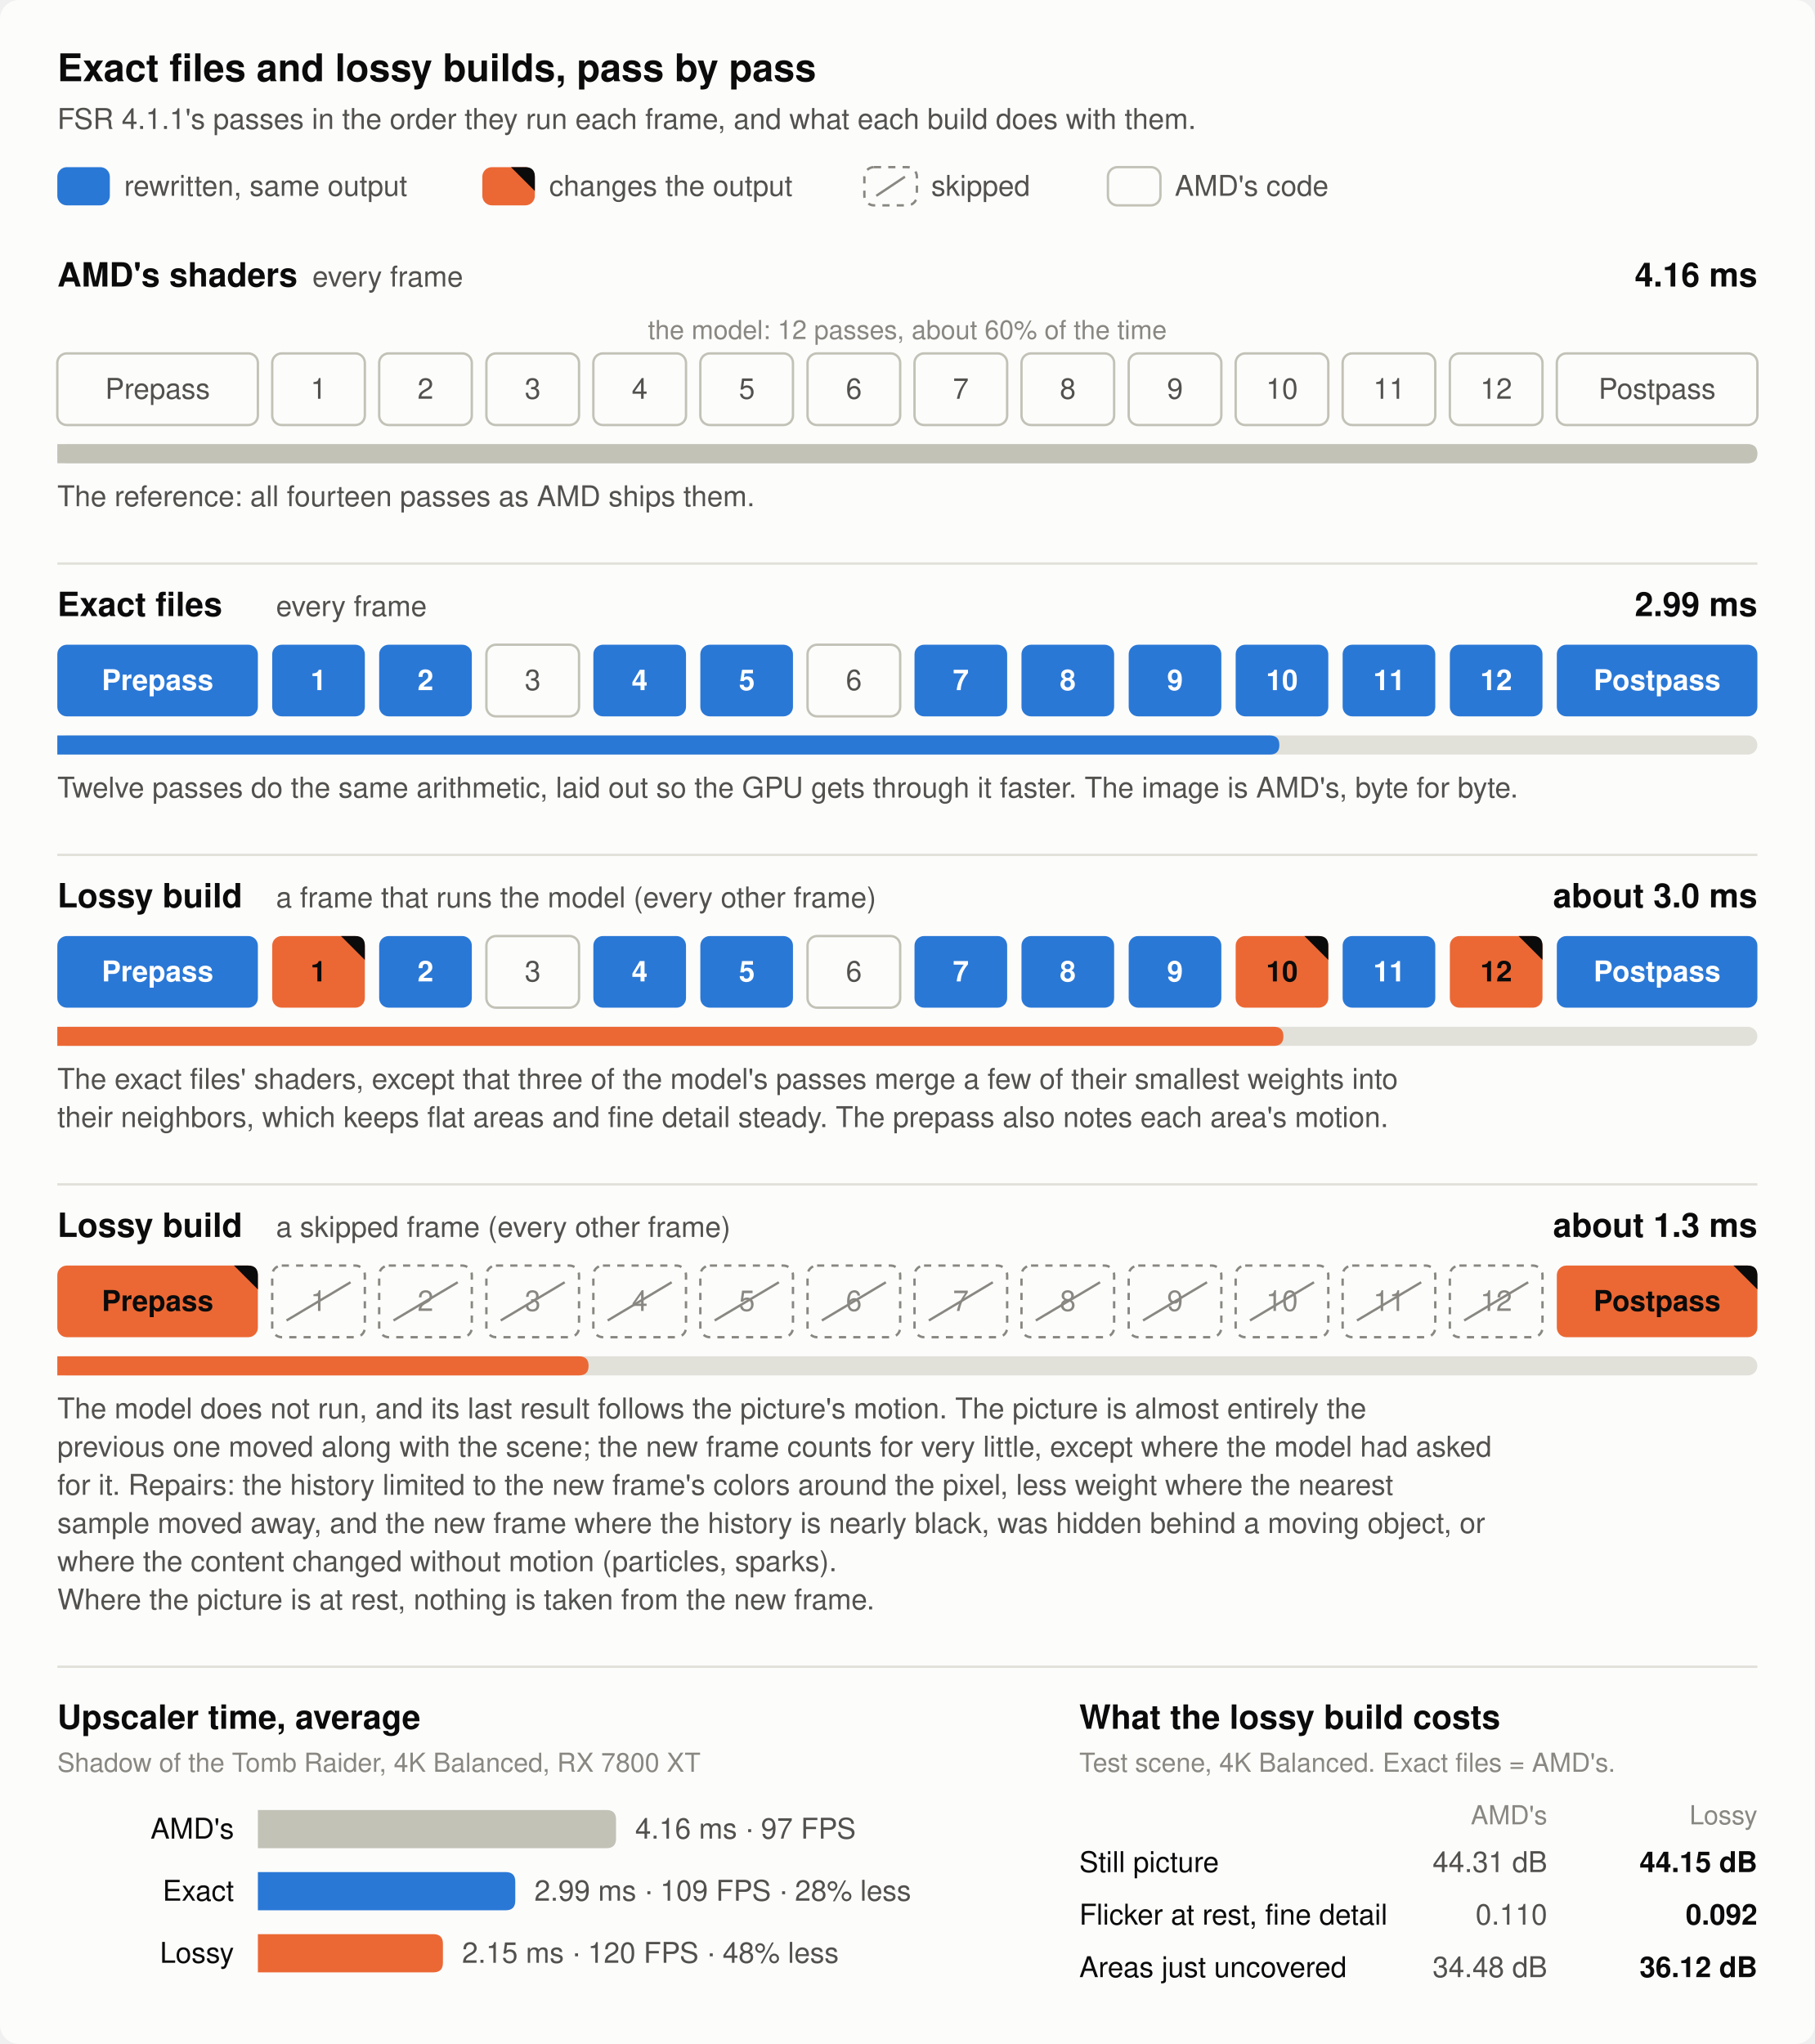
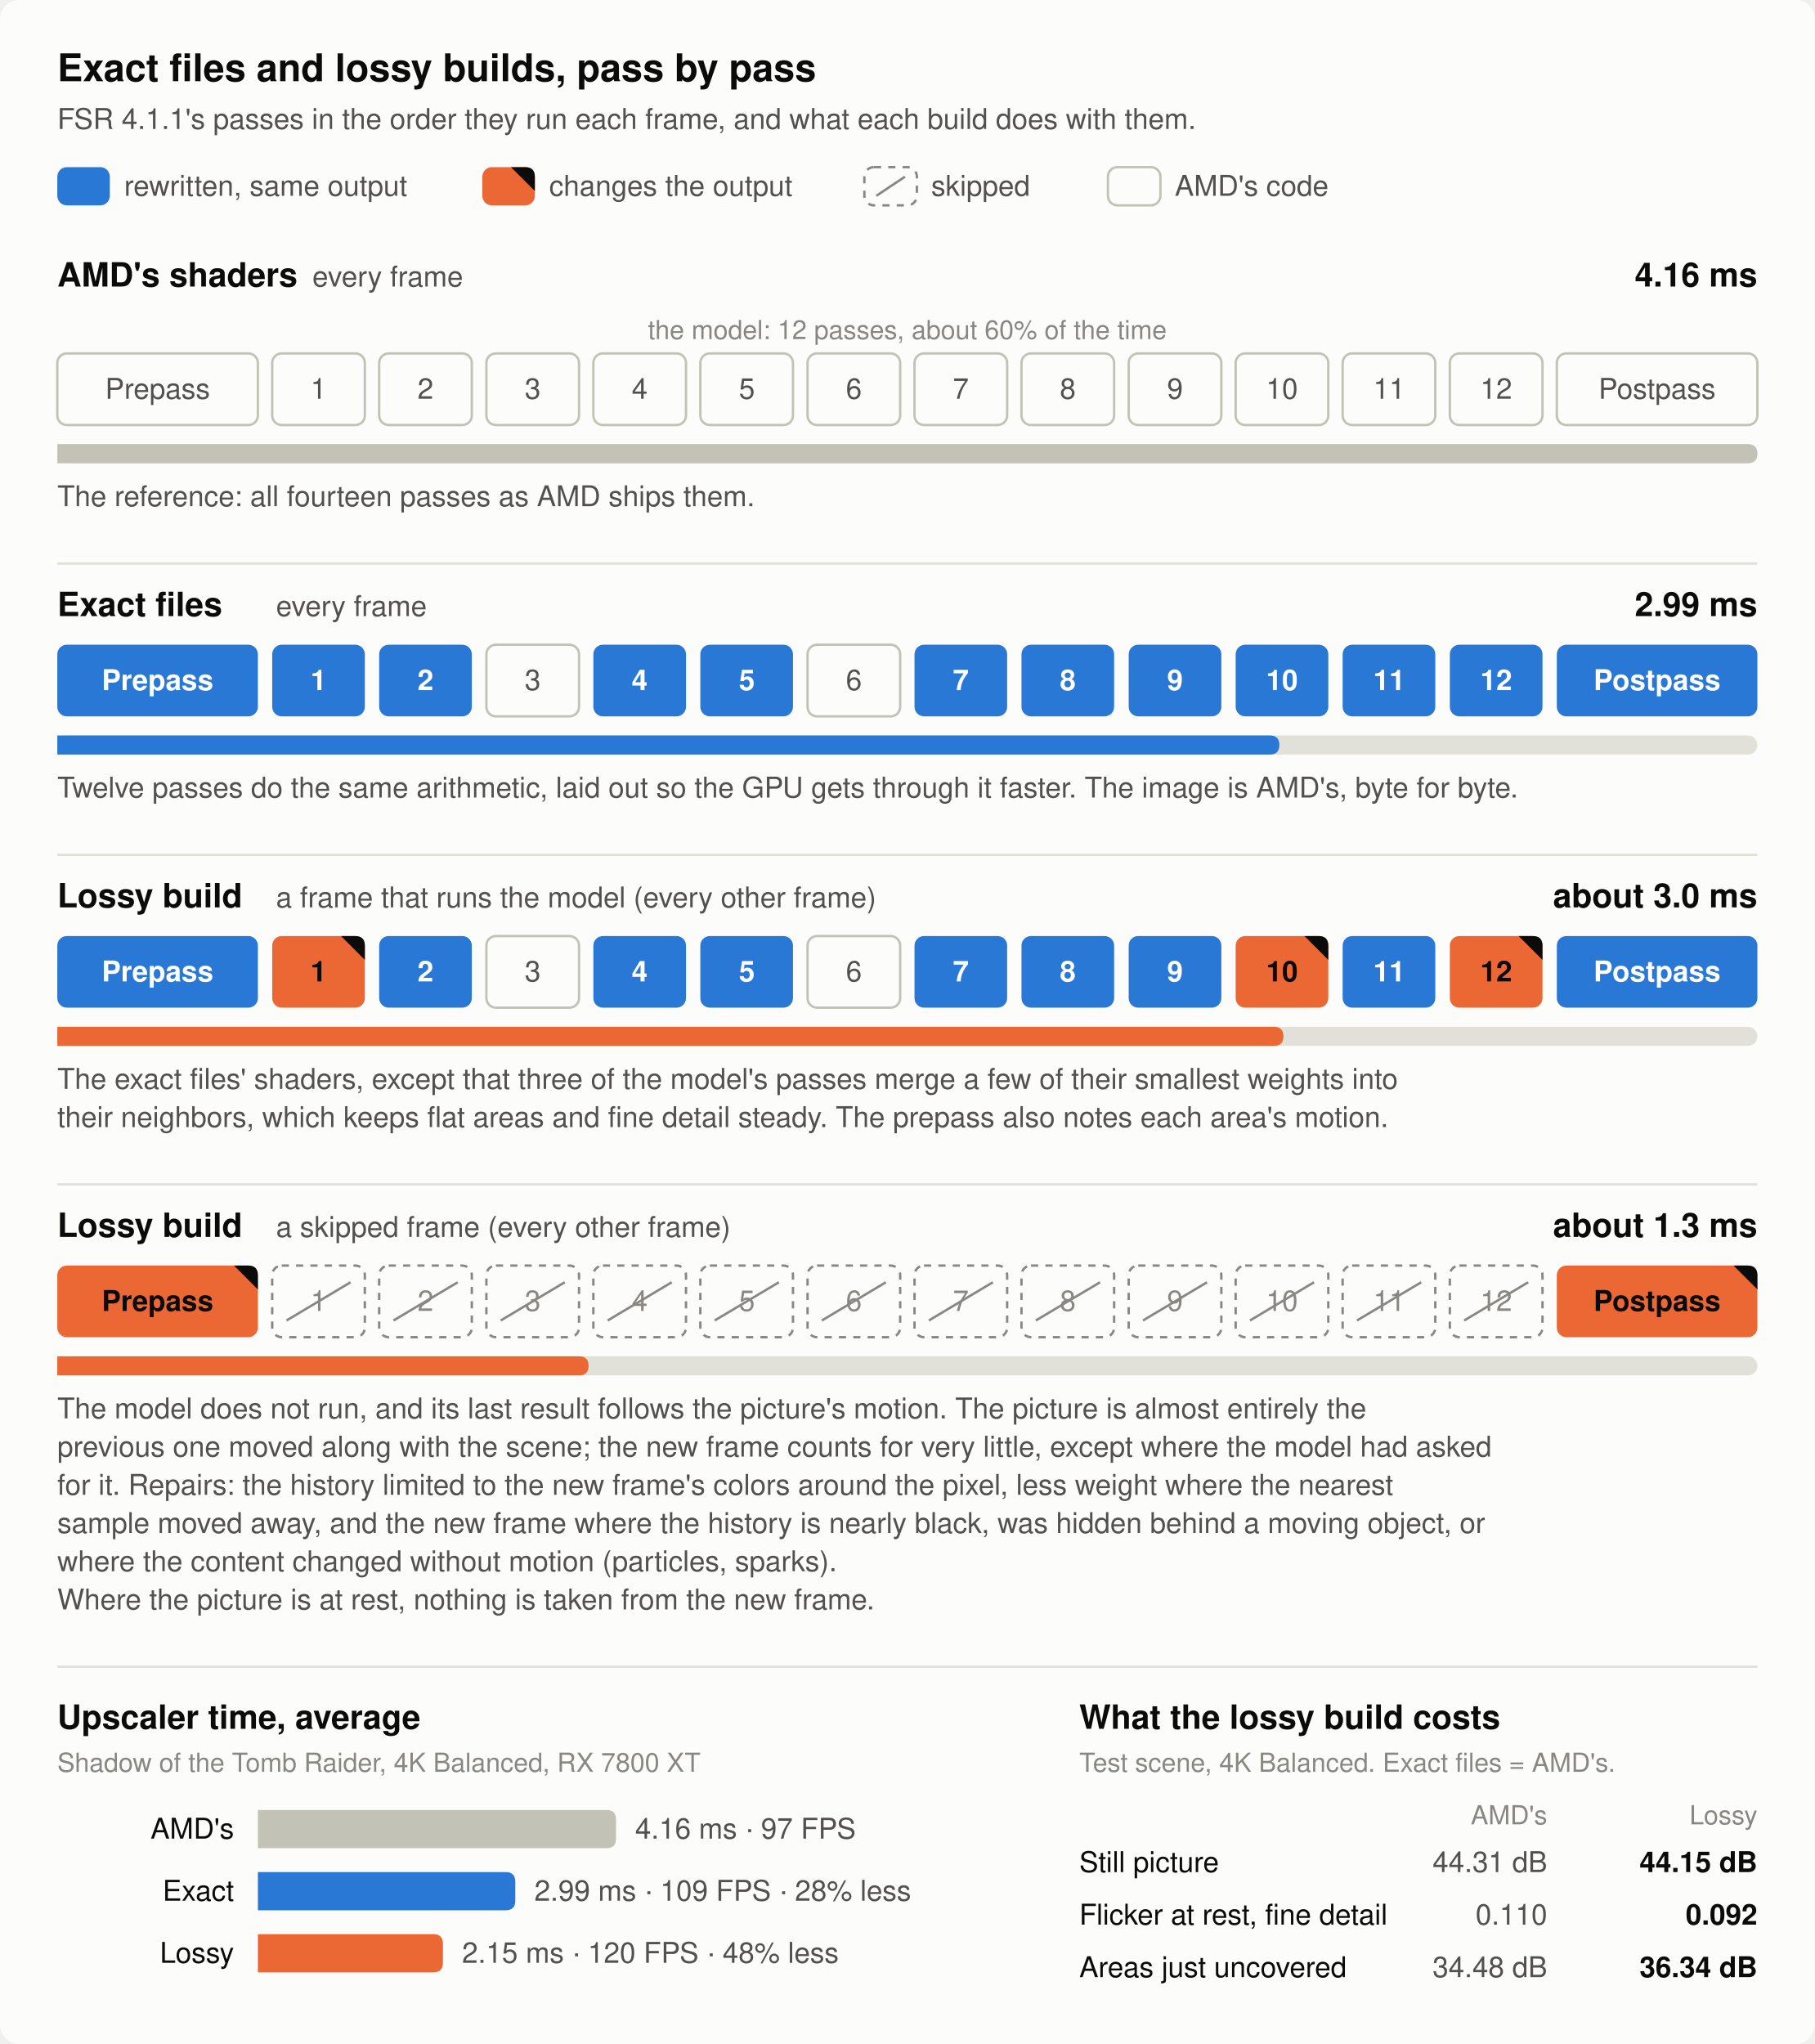
- <svg xmlns="http://www.w3.org/2000/svg" width="760" height="856" viewBox="0 0 760 856" role="img" aria-label="How the exact files and the lossy test builds differ from AMD's FSR 4.1.1 shaders, pass by pass. AMD's shaders: all fourteen passes unchanged, 4.16 ms per frame. Exact files: twelve passes rewritten with the same output (model passes 3 and 6 untouched), 2.99 ms, the image is AMD's byte for byte. Lossy build on a frame that runs the model: the same shaders as the exact files except model passes 1, 10 and 12, which merge a few of their smallest weights and so change the output slightly, about 3.0 ms. Lossy build on a skipped frame: all twelve model passes are skipped and the prepass and postpass show mostly the reprojected history, with the model's last result following the motion and four repairs, and nothing taken from the new frame where the picture is at rest unless its content changed, about 1.3 ms. The two kinds of frame alternate, 2.15 ms on average, 48% less than AMD's. Cost of the lossy build in a test scene at 4K Balanced: still picture 44.15 dB against 44.31, flicker on fine detail at rest 0.092 against 0.110, areas just uncovered by a moving object 36.12 dB against 34.48. Shadow of the Tomb Raider, 4K Balanced, Radeon RX 7800 XT.">
+ <svg xmlns="http://www.w3.org/2000/svg" width="760" height="856" viewBox="0 0 760 856" role="img" aria-label="How the exact files and the lossy test builds differ from AMD's FSR 4.1.1 shaders, pass by pass. AMD's shaders: all fourteen passes unchanged, 4.16 ms per frame. Exact files: twelve passes rewritten with the same output (model passes 3 and 6 untouched), 2.99 ms, the image is AMD's byte for byte. Lossy build on a frame that runs the model: the same shaders as the exact files except model passes 1, 10 and 12, which merge a few of their smallest weights and so change the output slightly, about 3.0 ms. Lossy build on a skipped frame: all twelve model passes are skipped and the prepass and postpass show mostly the reprojected history, with the model's last result following the motion and four repairs, and nothing taken from the new frame where the picture is at rest unless its content changed, about 1.3 ms. The two kinds of frame alternate, 2.15 ms on average, 48% less than AMD's. Cost of the lossy build in a test scene at 4K Balanced: still picture 44.15 dB against 44.31, flicker on fine detail at rest 0.092 against 0.110, areas just uncovered by a moving object 36.34 dB against 34.48. Shadow of the Tomb Raider, 4K Balanced, Radeon RX 7800 XT.">
  <rect width="760" height="856" rx="8" fill="#fcfcfb" />
  <text x="24.0" y="34.0" font-family="-apple-system, 'Segoe UI', Helvetica, Arial, sans-serif" font-size="16" font-weight="600" text-anchor="start" fill="#0b0b0b">Exact files and lossy builds, pass by pass</text>
  <text x="24.0" y="54.0" font-family="-apple-system, 'Segoe UI', Helvetica, Arial, sans-serif" font-size="12" text-anchor="start" fill="#52514e">FSR 4.1.1's passes in the order they run each frame, and what each build does with them.</text>
  <rect x="24.0" y="70" width="22.0" height="16" rx="4" fill="#2a78d6" />
  <text x="35.0" y="82.0" font-family="-apple-system, 'Segoe UI', Helvetica, Arial, sans-serif" font-size="12" font-weight="600" text-anchor="middle" fill="#ffffff" />
  <text x="52.0" y="82.0" font-family="-apple-system, 'Segoe UI', Helvetica, Arial, sans-serif" font-size="12" text-anchor="start" fill="#52514e">rewritten, same output</text>
  <rect x="202.0" y="70" width="22.0" height="16" rx="4" fill="#eb6834" />
  <text x="213.0" y="82.0" font-family="-apple-system, 'Segoe UI', Helvetica, Arial, sans-serif" font-size="12" font-weight="600" text-anchor="middle" fill="#0b0b0b" />
  <path d="M214.0,70 H220.0 Q224.0,70 224.0,74 V80 Z" fill="#0b0b0b" />
  <text x="230.0" y="82.0" font-family="-apple-system, 'Segoe UI', Helvetica, Arial, sans-serif" font-size="12" text-anchor="start" fill="#52514e">changes the output</text>
  <rect x="362.0" y="70" width="22.0" height="16" rx="4" fill="#fcfcfb" stroke="#898781" stroke-width="1" stroke-dasharray="3 3" />
  <line x1="367" y1="82" x2="379" y2="74" stroke="#898781" stroke-width="1" />
  <text x="390.0" y="82.0" font-family="-apple-system, 'Segoe UI', Helvetica, Arial, sans-serif" font-size="12" text-anchor="start" fill="#52514e">skipped</text>
  <rect x="464.0" y="70" width="22.0" height="16" rx="4" fill="#fcfcfb" stroke="#c3c2b7" stroke-width="1" />
  <text x="475.0" y="82.0" font-family="-apple-system, 'Segoe UI', Helvetica, Arial, sans-serif" font-size="12" text-anchor="middle" fill="#52514e" />
  <text x="492.0" y="82.0" font-family="-apple-system, 'Segoe UI', Helvetica, Arial, sans-serif" font-size="12" text-anchor="start" fill="#52514e">AMD's code</text>
  <text x="24.0" y="120.0" font-family="-apple-system, 'Segoe UI', Helvetica, Arial, sans-serif" font-size="14" font-weight="600" text-anchor="start" fill="#0b0b0b">AMD's shaders</text>
  <text x="130.8" y="120.0" font-family="-apple-system, 'Segoe UI', Helvetica, Arial, sans-serif" font-size="12" text-anchor="start" fill="#52514e">every frame</text>
  <text x="736.0" y="120.0" font-family="-apple-system, 'Segoe UI', Helvetica, Arial, sans-serif" font-size="14" font-weight="600" text-anchor="end" fill="#0b0b0b">4.16 ms</text>
  <rect x="24.0" y="148" width="84.0" height="30" rx="4" fill="#fcfcfb" stroke="#c3c2b7" stroke-width="1" />
  <text x="66.0" y="167.0" font-family="-apple-system, 'Segoe UI', Helvetica, Arial, sans-serif" font-size="12" text-anchor="middle" fill="#52514e">Prepass</text>
  <rect x="114.0" y="148" width="38.8" height="30" rx="4" fill="#fcfcfb" stroke="#c3c2b7" stroke-width="1" />
  <text x="133.4" y="167.0" font-family="-apple-system, 'Segoe UI', Helvetica, Arial, sans-serif" font-size="12" text-anchor="middle" fill="#52514e">1</text>
  <rect x="158.8" y="148" width="38.8" height="30" rx="4" fill="#fcfcfb" stroke="#c3c2b7" stroke-width="1" />
  <text x="178.2" y="167.0" font-family="-apple-system, 'Segoe UI', Helvetica, Arial, sans-serif" font-size="12" text-anchor="middle" fill="#52514e">2</text>
  <rect x="203.7" y="148" width="38.8" height="30" rx="4" fill="#fcfcfb" stroke="#c3c2b7" stroke-width="1" />
  <text x="223.1" y="167.0" font-family="-apple-system, 'Segoe UI', Helvetica, Arial, sans-serif" font-size="12" text-anchor="middle" fill="#52514e">3</text>
  <rect x="248.5" y="148" width="38.8" height="30" rx="4" fill="#fcfcfb" stroke="#c3c2b7" stroke-width="1" />
  <text x="267.9" y="167.0" font-family="-apple-system, 'Segoe UI', Helvetica, Arial, sans-serif" font-size="12" text-anchor="middle" fill="#52514e">4</text>
  <rect x="293.3" y="148" width="38.8" height="30" rx="4" fill="#fcfcfb" stroke="#c3c2b7" stroke-width="1" />
  <text x="312.8" y="167.0" font-family="-apple-system, 'Segoe UI', Helvetica, Arial, sans-serif" font-size="12" text-anchor="middle" fill="#52514e">5</text>
  <rect x="338.2" y="148" width="38.8" height="30" rx="4" fill="#fcfcfb" stroke="#c3c2b7" stroke-width="1" />
  <text x="357.6" y="167.0" font-family="-apple-system, 'Segoe UI', Helvetica, Arial, sans-serif" font-size="12" text-anchor="middle" fill="#52514e">6</text>
  <rect x="383.0" y="148" width="38.8" height="30" rx="4" fill="#fcfcfb" stroke="#c3c2b7" stroke-width="1" />
  <text x="402.4" y="167.0" font-family="-apple-system, 'Segoe UI', Helvetica, Arial, sans-serif" font-size="12" text-anchor="middle" fill="#52514e">7</text>
  <rect x="427.8" y="148" width="38.8" height="30" rx="4" fill="#fcfcfb" stroke="#c3c2b7" stroke-width="1" />
  <text x="447.2" y="167.0" font-family="-apple-system, 'Segoe UI', Helvetica, Arial, sans-serif" font-size="12" text-anchor="middle" fill="#52514e">8</text>
  <rect x="472.7" y="148" width="38.8" height="30" rx="4" fill="#fcfcfb" stroke="#c3c2b7" stroke-width="1" />
  <text x="492.1" y="167.0" font-family="-apple-system, 'Segoe UI', Helvetica, Arial, sans-serif" font-size="12" text-anchor="middle" fill="#52514e">9</text>
  <rect x="517.5" y="148" width="38.8" height="30" rx="4" fill="#fcfcfb" stroke="#c3c2b7" stroke-width="1" />
  <text x="536.9" y="167.0" font-family="-apple-system, 'Segoe UI', Helvetica, Arial, sans-serif" font-size="12" text-anchor="middle" fill="#52514e">10</text>
  <rect x="562.3" y="148" width="38.8" height="30" rx="4" fill="#fcfcfb" stroke="#c3c2b7" stroke-width="1" />
  <text x="581.8" y="167.0" font-family="-apple-system, 'Segoe UI', Helvetica, Arial, sans-serif" font-size="12" text-anchor="middle" fill="#52514e">11</text>
  <rect x="607.2" y="148" width="38.8" height="30" rx="4" fill="#fcfcfb" stroke="#c3c2b7" stroke-width="1" />
  <text x="626.6" y="167.0" font-family="-apple-system, 'Segoe UI', Helvetica, Arial, sans-serif" font-size="12" text-anchor="middle" fill="#52514e">12</text>
  <rect x="652.0" y="148" width="84.0" height="30" rx="4" fill="#fcfcfb" stroke="#c3c2b7" stroke-width="1" />
  <text x="694.0" y="167.0" font-family="-apple-system, 'Segoe UI', Helvetica, Arial, sans-serif" font-size="12" text-anchor="middle" fill="#52514e">Postpass</text>
  <text x="380.0" y="142.0" font-family="-apple-system, 'Segoe UI', Helvetica, Arial, sans-serif" font-size="11" text-anchor="middle" fill="#898781">the model: 12 passes, about 60% of the time</text>
  <rect x="24" y="186" width="712" height="8" rx="4" fill="#e1e0d9" />
  <path d="M24,186 H732.0 Q736.0,186 736.0,190 V190 Q736.0,194 732.0,194 H24 Z" fill="#c3c2b7" />
  <text x="24.0" y="212.0" font-family="-apple-system, 'Segoe UI', Helvetica, Arial, sans-serif" font-size="12" text-anchor="start" fill="#52514e">The reference: all fourteen passes as AMD ships them.</text>
  <line x1="24" y1="236" x2="736" y2="236" stroke="#e1e0d9" stroke-width="1" />
  <text x="24.0" y="258.0" font-family="-apple-system, 'Segoe UI', Helvetica, Arial, sans-serif" font-size="14" font-weight="600" text-anchor="start" fill="#0b0b0b">Exact files</text>
  <text x="115.6" y="258.0" font-family="-apple-system, 'Segoe UI', Helvetica, Arial, sans-serif" font-size="12" text-anchor="start" fill="#52514e">every frame</text>
  <text x="736.0" y="258.0" font-family="-apple-system, 'Segoe UI', Helvetica, Arial, sans-serif" font-size="14" font-weight="600" text-anchor="end" fill="#0b0b0b">2.99 ms</text>
  <rect x="24.0" y="270" width="84.0" height="30" rx="4" fill="#2a78d6" />
  <text x="66.0" y="289.0" font-family="-apple-system, 'Segoe UI', Helvetica, Arial, sans-serif" font-size="12" font-weight="600" text-anchor="middle" fill="#ffffff">Prepass</text>
  <rect x="114.0" y="270" width="38.8" height="30" rx="4" fill="#2a78d6" />
  <text x="133.4" y="289.0" font-family="-apple-system, 'Segoe UI', Helvetica, Arial, sans-serif" font-size="12" font-weight="600" text-anchor="middle" fill="#ffffff">1</text>
  <rect x="158.8" y="270" width="38.8" height="30" rx="4" fill="#2a78d6" />
  <text x="178.2" y="289.0" font-family="-apple-system, 'Segoe UI', Helvetica, Arial, sans-serif" font-size="12" font-weight="600" text-anchor="middle" fill="#ffffff">2</text>
  <rect x="203.7" y="270" width="38.8" height="30" rx="4" fill="#fcfcfb" stroke="#c3c2b7" stroke-width="1" />
  <text x="223.1" y="289.0" font-family="-apple-system, 'Segoe UI', Helvetica, Arial, sans-serif" font-size="12" text-anchor="middle" fill="#52514e">3</text>
  <rect x="248.5" y="270" width="38.8" height="30" rx="4" fill="#2a78d6" />
  <text x="267.9" y="289.0" font-family="-apple-system, 'Segoe UI', Helvetica, Arial, sans-serif" font-size="12" font-weight="600" text-anchor="middle" fill="#ffffff">4</text>
  <rect x="293.3" y="270" width="38.8" height="30" rx="4" fill="#2a78d6" />
  <text x="312.8" y="289.0" font-family="-apple-system, 'Segoe UI', Helvetica, Arial, sans-serif" font-size="12" font-weight="600" text-anchor="middle" fill="#ffffff">5</text>
  <rect x="338.2" y="270" width="38.8" height="30" rx="4" fill="#fcfcfb" stroke="#c3c2b7" stroke-width="1" />
  <text x="357.6" y="289.0" font-family="-apple-system, 'Segoe UI', Helvetica, Arial, sans-serif" font-size="12" text-anchor="middle" fill="#52514e">6</text>
  <rect x="383.0" y="270" width="38.8" height="30" rx="4" fill="#2a78d6" />
  <text x="402.4" y="289.0" font-family="-apple-system, 'Segoe UI', Helvetica, Arial, sans-serif" font-size="12" font-weight="600" text-anchor="middle" fill="#ffffff">7</text>
  <rect x="427.8" y="270" width="38.8" height="30" rx="4" fill="#2a78d6" />
  <text x="447.2" y="289.0" font-family="-apple-system, 'Segoe UI', Helvetica, Arial, sans-serif" font-size="12" font-weight="600" text-anchor="middle" fill="#ffffff">8</text>
  <rect x="472.7" y="270" width="38.8" height="30" rx="4" fill="#2a78d6" />
  <text x="492.1" y="289.0" font-family="-apple-system, 'Segoe UI', Helvetica, Arial, sans-serif" font-size="12" font-weight="600" text-anchor="middle" fill="#ffffff">9</text>
  <rect x="517.5" y="270" width="38.8" height="30" rx="4" fill="#2a78d6" />
  <text x="536.9" y="289.0" font-family="-apple-system, 'Segoe UI', Helvetica, Arial, sans-serif" font-size="12" font-weight="600" text-anchor="middle" fill="#ffffff">10</text>
  <rect x="562.3" y="270" width="38.8" height="30" rx="4" fill="#2a78d6" />
  <text x="581.8" y="289.0" font-family="-apple-system, 'Segoe UI', Helvetica, Arial, sans-serif" font-size="12" font-weight="600" text-anchor="middle" fill="#ffffff">11</text>
  <rect x="607.2" y="270" width="38.8" height="30" rx="4" fill="#2a78d6" />
  <text x="626.6" y="289.0" font-family="-apple-system, 'Segoe UI', Helvetica, Arial, sans-serif" font-size="12" font-weight="600" text-anchor="middle" fill="#ffffff">12</text>
  <rect x="652.0" y="270" width="84.0" height="30" rx="4" fill="#2a78d6" />
  <text x="694.0" y="289.0" font-family="-apple-system, 'Segoe UI', Helvetica, Arial, sans-serif" font-size="12" font-weight="600" text-anchor="middle" fill="#ffffff">Postpass</text>
  <rect x="24" y="308" width="712" height="8" rx="4" fill="#e1e0d9" />
  <path d="M24,308 H531.8 Q535.8,308 535.8,312 V312 Q535.8,316 531.8,316 H24 Z" fill="#2a78d6" />
  <text x="24.0" y="334.0" font-family="-apple-system, 'Segoe UI', Helvetica, Arial, sans-serif" font-size="12" text-anchor="start" fill="#52514e">Twelve passes do the same arithmetic, laid out so the GPU gets through it faster. The image is AMD's, byte for byte.</text>
  <line x1="24" y1="358" x2="736" y2="358" stroke="#e1e0d9" stroke-width="1" />
  <text x="24.0" y="380.0" font-family="-apple-system, 'Segoe UI', Helvetica, Arial, sans-serif" font-size="14" font-weight="600" text-anchor="start" fill="#0b0b0b">Lossy build</text>
  <text x="115.6" y="380.0" font-family="-apple-system, 'Segoe UI', Helvetica, Arial, sans-serif" font-size="12" text-anchor="start" fill="#52514e">a frame that runs the model (every other frame)</text>
  <text x="736.0" y="380.0" font-family="-apple-system, 'Segoe UI', Helvetica, Arial, sans-serif" font-size="14" font-weight="600" text-anchor="end" fill="#0b0b0b">about 3.0 ms</text>
  <rect x="24.0" y="392" width="84.0" height="30" rx="4" fill="#2a78d6" />
  <text x="66.0" y="411.0" font-family="-apple-system, 'Segoe UI', Helvetica, Arial, sans-serif" font-size="12" font-weight="600" text-anchor="middle" fill="#ffffff">Prepass</text>
  <rect x="114.0" y="392" width="38.8" height="30" rx="4" fill="#eb6834" />
  <text x="133.4" y="411.0" font-family="-apple-system, 'Segoe UI', Helvetica, Arial, sans-serif" font-size="12" font-weight="600" text-anchor="middle" fill="#0b0b0b">1</text>
  <path d="M142.8,392 H148.8 Q152.8,392 152.8,396 V402 Z" fill="#0b0b0b" />
  <rect x="158.8" y="392" width="38.8" height="30" rx="4" fill="#2a78d6" />
  <text x="178.2" y="411.0" font-family="-apple-system, 'Segoe UI', Helvetica, Arial, sans-serif" font-size="12" font-weight="600" text-anchor="middle" fill="#ffffff">2</text>
  <rect x="203.7" y="392" width="38.8" height="30" rx="4" fill="#fcfcfb" stroke="#c3c2b7" stroke-width="1" />
  <text x="223.1" y="411.0" font-family="-apple-system, 'Segoe UI', Helvetica, Arial, sans-serif" font-size="12" text-anchor="middle" fill="#52514e">3</text>
  <rect x="248.5" y="392" width="38.8" height="30" rx="4" fill="#2a78d6" />
  <text x="267.9" y="411.0" font-family="-apple-system, 'Segoe UI', Helvetica, Arial, sans-serif" font-size="12" font-weight="600" text-anchor="middle" fill="#ffffff">4</text>
  <rect x="293.3" y="392" width="38.8" height="30" rx="4" fill="#2a78d6" />
  <text x="312.8" y="411.0" font-family="-apple-system, 'Segoe UI', Helvetica, Arial, sans-serif" font-size="12" font-weight="600" text-anchor="middle" fill="#ffffff">5</text>
  <rect x="338.2" y="392" width="38.8" height="30" rx="4" fill="#fcfcfb" stroke="#c3c2b7" stroke-width="1" />
  <text x="357.6" y="411.0" font-family="-apple-system, 'Segoe UI', Helvetica, Arial, sans-serif" font-size="12" text-anchor="middle" fill="#52514e">6</text>
  <rect x="383.0" y="392" width="38.8" height="30" rx="4" fill="#2a78d6" />
  <text x="402.4" y="411.0" font-family="-apple-system, 'Segoe UI', Helvetica, Arial, sans-serif" font-size="12" font-weight="600" text-anchor="middle" fill="#ffffff">7</text>
  <rect x="427.8" y="392" width="38.8" height="30" rx="4" fill="#2a78d6" />
  <text x="447.2" y="411.0" font-family="-apple-system, 'Segoe UI', Helvetica, Arial, sans-serif" font-size="12" font-weight="600" text-anchor="middle" fill="#ffffff">8</text>
  <rect x="472.7" y="392" width="38.8" height="30" rx="4" fill="#2a78d6" />
  <text x="492.1" y="411.0" font-family="-apple-system, 'Segoe UI', Helvetica, Arial, sans-serif" font-size="12" font-weight="600" text-anchor="middle" fill="#ffffff">9</text>
  <rect x="517.5" y="392" width="38.8" height="30" rx="4" fill="#eb6834" />
  <text x="536.9" y="411.0" font-family="-apple-system, 'Segoe UI', Helvetica, Arial, sans-serif" font-size="12" font-weight="600" text-anchor="middle" fill="#0b0b0b">10</text>
  <path d="M546.3,392 H552.3 Q556.3,392 556.3,396 V402 Z" fill="#0b0b0b" />
  <rect x="562.3" y="392" width="38.8" height="30" rx="4" fill="#2a78d6" />
  <text x="581.8" y="411.0" font-family="-apple-system, 'Segoe UI', Helvetica, Arial, sans-serif" font-size="12" font-weight="600" text-anchor="middle" fill="#ffffff">11</text>
  <rect x="607.2" y="392" width="38.8" height="30" rx="4" fill="#eb6834" />
  <text x="626.6" y="411.0" font-family="-apple-system, 'Segoe UI', Helvetica, Arial, sans-serif" font-size="12" font-weight="600" text-anchor="middle" fill="#0b0b0b">12</text>
  <path d="M636.0,392 H642.0 Q646.0,392 646.0,396 V402 Z" fill="#0b0b0b" />
  <rect x="652.0" y="392" width="84.0" height="30" rx="4" fill="#2a78d6" />
  <text x="694.0" y="411.0" font-family="-apple-system, 'Segoe UI', Helvetica, Arial, sans-serif" font-size="12" font-weight="600" text-anchor="middle" fill="#ffffff">Postpass</text>
  <rect x="24" y="430" width="712" height="8" rx="4" fill="#e1e0d9" />
  <path d="M24,430 H533.5 Q537.5,430 537.5,434 V434 Q537.5,438 533.5,438 H24 Z" fill="#eb6834" />
  <text x="24.0" y="456.0" font-family="-apple-system, 'Segoe UI', Helvetica, Arial, sans-serif" font-size="12" text-anchor="start" fill="#52514e">The exact files' shaders, except that three of the model's passes merge a few of their smallest weights into</text>
  <text x="24.0" y="472.0" font-family="-apple-system, 'Segoe UI', Helvetica, Arial, sans-serif" font-size="12" text-anchor="start" fill="#52514e">their neighbors, which keeps flat areas and fine detail steady. The prepass also notes each area's motion.</text>
  <line x1="24" y1="496" x2="736" y2="496" stroke="#e1e0d9" stroke-width="1" />
  <text x="24.0" y="518.0" font-family="-apple-system, 'Segoe UI', Helvetica, Arial, sans-serif" font-size="14" font-weight="600" text-anchor="start" fill="#0b0b0b">Lossy build</text>
  <text x="115.6" y="518.0" font-family="-apple-system, 'Segoe UI', Helvetica, Arial, sans-serif" font-size="12" text-anchor="start" fill="#52514e">a skipped frame (every other frame)</text>
  <text x="736.0" y="518.0" font-family="-apple-system, 'Segoe UI', Helvetica, Arial, sans-serif" font-size="14" font-weight="600" text-anchor="end" fill="#0b0b0b">about 1.3 ms</text>
  <rect x="24.0" y="530" width="84.0" height="30" rx="4" fill="#eb6834" />
  <text x="66.0" y="549.0" font-family="-apple-system, 'Segoe UI', Helvetica, Arial, sans-serif" font-size="12" font-weight="600" text-anchor="middle" fill="#0b0b0b">Prepass</text>
  <path d="M98.0,530 H104.0 Q108.0,530 108.0,534 V540 Z" fill="#0b0b0b" />
  <rect x="114.0" y="530" width="38.8" height="30" rx="4" fill="#fcfcfb" stroke="#898781" stroke-width="1" stroke-dasharray="3 3" />
  <text x="133.4" y="549.0" font-family="-apple-system, 'Segoe UI', Helvetica, Arial, sans-serif" font-size="12" text-anchor="middle" fill="#898781">1</text>
  <line x1="120.0" y1="553" x2="146.8" y2="537" stroke="#898781" stroke-width="1" />
  <rect x="158.8" y="530" width="38.8" height="30" rx="4" fill="#fcfcfb" stroke="#898781" stroke-width="1" stroke-dasharray="3 3" />
  <text x="178.2" y="549.0" font-family="-apple-system, 'Segoe UI', Helvetica, Arial, sans-serif" font-size="12" text-anchor="middle" fill="#898781">2</text>
  <line x1="164.8" y1="553" x2="191.7" y2="537" stroke="#898781" stroke-width="1" />
  <rect x="203.7" y="530" width="38.8" height="30" rx="4" fill="#fcfcfb" stroke="#898781" stroke-width="1" stroke-dasharray="3 3" />
  <text x="223.1" y="549.0" font-family="-apple-system, 'Segoe UI', Helvetica, Arial, sans-serif" font-size="12" text-anchor="middle" fill="#898781">3</text>
  <line x1="209.7" y1="553" x2="236.5" y2="537" stroke="#898781" stroke-width="1" />
  <rect x="248.5" y="530" width="38.8" height="30" rx="4" fill="#fcfcfb" stroke="#898781" stroke-width="1" stroke-dasharray="3 3" />
  <text x="267.9" y="549.0" font-family="-apple-system, 'Segoe UI', Helvetica, Arial, sans-serif" font-size="12" text-anchor="middle" fill="#898781">4</text>
  <line x1="254.5" y1="553" x2="281.3" y2="537" stroke="#898781" stroke-width="1" />
  <rect x="293.3" y="530" width="38.8" height="30" rx="4" fill="#fcfcfb" stroke="#898781" stroke-width="1" stroke-dasharray="3 3" />
  <text x="312.8" y="549.0" font-family="-apple-system, 'Segoe UI', Helvetica, Arial, sans-serif" font-size="12" text-anchor="middle" fill="#898781">5</text>
  <line x1="299.3" y1="553" x2="326.2" y2="537" stroke="#898781" stroke-width="1" />
  <rect x="338.2" y="530" width="38.8" height="30" rx="4" fill="#fcfcfb" stroke="#898781" stroke-width="1" stroke-dasharray="3 3" />
  <text x="357.6" y="549.0" font-family="-apple-system, 'Segoe UI', Helvetica, Arial, sans-serif" font-size="12" text-anchor="middle" fill="#898781">6</text>
  <line x1="344.2" y1="553" x2="371.0" y2="537" stroke="#898781" stroke-width="1" />
  <rect x="383.0" y="530" width="38.8" height="30" rx="4" fill="#fcfcfb" stroke="#898781" stroke-width="1" stroke-dasharray="3 3" />
  <text x="402.4" y="549.0" font-family="-apple-system, 'Segoe UI', Helvetica, Arial, sans-serif" font-size="12" text-anchor="middle" fill="#898781">7</text>
  <line x1="389.0" y1="553" x2="415.8" y2="537" stroke="#898781" stroke-width="1" />
  <rect x="427.8" y="530" width="38.8" height="30" rx="4" fill="#fcfcfb" stroke="#898781" stroke-width="1" stroke-dasharray="3 3" />
  <text x="447.2" y="549.0" font-family="-apple-system, 'Segoe UI', Helvetica, Arial, sans-serif" font-size="12" text-anchor="middle" fill="#898781">8</text>
  <line x1="433.8" y1="553" x2="460.7" y2="537" stroke="#898781" stroke-width="1" />
  <rect x="472.7" y="530" width="38.8" height="30" rx="4" fill="#fcfcfb" stroke="#898781" stroke-width="1" stroke-dasharray="3 3" />
  <text x="492.1" y="549.0" font-family="-apple-system, 'Segoe UI', Helvetica, Arial, sans-serif" font-size="12" text-anchor="middle" fill="#898781">9</text>
  <line x1="478.7" y1="553" x2="505.5" y2="537" stroke="#898781" stroke-width="1" />
  <rect x="517.5" y="530" width="38.8" height="30" rx="4" fill="#fcfcfb" stroke="#898781" stroke-width="1" stroke-dasharray="3 3" />
  <text x="536.9" y="549.0" font-family="-apple-system, 'Segoe UI', Helvetica, Arial, sans-serif" font-size="12" text-anchor="middle" fill="#898781">10</text>
  <line x1="523.5" y1="553" x2="550.3" y2="537" stroke="#898781" stroke-width="1" />
  <rect x="562.3" y="530" width="38.8" height="30" rx="4" fill="#fcfcfb" stroke="#898781" stroke-width="1" stroke-dasharray="3 3" />
  <text x="581.8" y="549.0" font-family="-apple-system, 'Segoe UI', Helvetica, Arial, sans-serif" font-size="12" text-anchor="middle" fill="#898781">11</text>
  <line x1="568.3" y1="553" x2="595.2" y2="537" stroke="#898781" stroke-width="1" />
  <rect x="607.2" y="530" width="38.8" height="30" rx="4" fill="#fcfcfb" stroke="#898781" stroke-width="1" stroke-dasharray="3 3" />
  <text x="626.6" y="549.0" font-family="-apple-system, 'Segoe UI', Helvetica, Arial, sans-serif" font-size="12" text-anchor="middle" fill="#898781">12</text>
  <line x1="613.2" y1="553" x2="640.0" y2="537" stroke="#898781" stroke-width="1" />
  <rect x="652.0" y="530" width="84.0" height="30" rx="4" fill="#eb6834" />
  <text x="694.0" y="549.0" font-family="-apple-system, 'Segoe UI', Helvetica, Arial, sans-serif" font-size="12" font-weight="600" text-anchor="middle" fill="#0b0b0b">Postpass</text>
  <path d="M726.0,530 H732.0 Q736.0,530 736.0,534 V540 Z" fill="#0b0b0b" />
  <rect x="24" y="568" width="712" height="8" rx="4" fill="#e1e0d9" />
  <path d="M24,568 H242.5 Q246.5,568 246.5,572 V572 Q246.5,576 242.5,576 H24 Z" fill="#eb6834" />
  <text x="24.0" y="594.0" font-family="-apple-system, 'Segoe UI', Helvetica, Arial, sans-serif" font-size="12" text-anchor="start" fill="#52514e">The model does not run, and its last result follows the picture's motion. The picture is almost entirely the</text>
  <text x="24.0" y="610.0" font-family="-apple-system, 'Segoe UI', Helvetica, Arial, sans-serif" font-size="12" text-anchor="start" fill="#52514e">previous one moved along with the scene; the new frame counts for very little, except where the model had asked</text>
  <text x="24.0" y="626.0" font-family="-apple-system, 'Segoe UI', Helvetica, Arial, sans-serif" font-size="12" text-anchor="start" fill="#52514e">for it. Repairs: the history limited to the new frame's colors around the pixel, less weight where the nearest</text>
  <text x="24.0" y="642.0" font-family="-apple-system, 'Segoe UI', Helvetica, Arial, sans-serif" font-size="12" text-anchor="start" fill="#52514e">sample moved away, and the new frame where the history is nearly black, was hidden behind a moving object, or</text>
  <text x="24.0" y="658.0" font-family="-apple-system, 'Segoe UI', Helvetica, Arial, sans-serif" font-size="12" text-anchor="start" fill="#52514e">where the content changed without motion (particles, sparks).</text>
  <text x="24.0" y="674.0" font-family="-apple-system, 'Segoe UI', Helvetica, Arial, sans-serif" font-size="12" text-anchor="start" fill="#52514e">Where the picture is at rest, nothing is taken from the new frame.</text>
  <line x1="24" y1="698" x2="736" y2="698" stroke="#e1e0d9" stroke-width="1" />
  <text x="24.0" y="724.0" font-family="-apple-system, 'Segoe UI', Helvetica, Arial, sans-serif" font-size="14" font-weight="600" text-anchor="start" fill="#0b0b0b">Upscaler time, average</text>
  <text x="24.0" y="742.0" font-family="-apple-system, 'Segoe UI', Helvetica, Arial, sans-serif" font-size="11" text-anchor="start" fill="#898781">Shadow of the Tomb Raider, 4K Balanced, RX 7800 XT</text>
  <text x="98.0" y="770.0" font-family="-apple-system, 'Segoe UI', Helvetica, Arial, sans-serif" font-size="12" text-anchor="end" fill="#0b0b0b">AMD's</text>
  <path d="M108,758 H254.0 Q258.0,758 258.0,762 V770 Q258.0,774 254.0,774 H108 Z" fill="#c3c2b7" />
  <text x="266.0" y="770.0" font-family="-apple-system, 'Segoe UI', Helvetica, Arial, sans-serif" font-size="12" text-anchor="start" fill="#52514e">4.16 ms  ·  97 FPS</text>
  <text x="98.0" y="796.0" font-family="-apple-system, 'Segoe UI', Helvetica, Arial, sans-serif" font-size="12" text-anchor="end" fill="#0b0b0b">Exact</text>
  <path d="M108,784 H211.8 Q215.8,784 215.8,788 V796 Q215.8,800 211.8,800 H108 Z" fill="#2a78d6" />
  <text x="223.8" y="796.0" font-family="-apple-system, 'Segoe UI', Helvetica, Arial, sans-serif" font-size="12" text-anchor="start" fill="#52514e">2.99 ms  ·  109 FPS  ·  28% less</text>
  <text x="98.0" y="822.0" font-family="-apple-system, 'Segoe UI', Helvetica, Arial, sans-serif" font-size="12" text-anchor="end" fill="#0b0b0b">Lossy</text>
  <path d="M108,810 H181.5 Q185.5,810 185.5,814 V822 Q185.5,826 181.5,826 H108 Z" fill="#eb6834" />
  <text x="193.5" y="822.0" font-family="-apple-system, 'Segoe UI', Helvetica, Arial, sans-serif" font-size="12" text-anchor="start" fill="#52514e">2.15 ms  ·  120 FPS  ·  48% less</text>
  <text x="452.0" y="724.0" font-family="-apple-system, 'Segoe UI', Helvetica, Arial, sans-serif" font-size="14" font-weight="600" text-anchor="start" fill="#0b0b0b">What the lossy build costs</text>
  <text x="452.0" y="742.0" font-family="-apple-system, 'Segoe UI', Helvetica, Arial, sans-serif" font-size="11" text-anchor="start" fill="#898781">Test scene, 4K Balanced. Exact files = AMD's.</text>
  <text x="648.0" y="764.0" font-family="-apple-system, 'Segoe UI', Helvetica, Arial, sans-serif" font-size="11" text-anchor="end" fill="#898781">AMD's</text>
  <text x="736.0" y="764.0" font-family="-apple-system, 'Segoe UI', Helvetica, Arial, sans-serif" font-size="11" text-anchor="end" fill="#898781">Lossy</text>
  <text x="452.0" y="784.0" font-family="-apple-system, 'Segoe UI', Helvetica, Arial, sans-serif" font-size="12" text-anchor="start" fill="#0b0b0b">Still picture</text>
  <text x="648.0" y="784.0" font-family="-apple-system, 'Segoe UI', Helvetica, Arial, sans-serif" font-size="12" text-anchor="end" fill="#52514e">44.31 dB</text>
  <text x="736.0" y="784.0" font-family="-apple-system, 'Segoe UI', Helvetica, Arial, sans-serif" font-size="12" font-weight="600" text-anchor="end" fill="#0b0b0b">44.15 dB</text>
  <text x="452.0" y="806.0" font-family="-apple-system, 'Segoe UI', Helvetica, Arial, sans-serif" font-size="12" text-anchor="start" fill="#0b0b0b">Flicker at rest, fine detail</text>
  <text x="648.0" y="806.0" font-family="-apple-system, 'Segoe UI', Helvetica, Arial, sans-serif" font-size="12" text-anchor="end" fill="#52514e">0.110</text>
  <text x="736.0" y="806.0" font-family="-apple-system, 'Segoe UI', Helvetica, Arial, sans-serif" font-size="12" font-weight="600" text-anchor="end" fill="#0b0b0b">0.092</text>
  <text x="452.0" y="828.0" font-family="-apple-system, 'Segoe UI', Helvetica, Arial, sans-serif" font-size="12" text-anchor="start" fill="#0b0b0b">Areas just uncovered</text>
  <text x="648.0" y="828.0" font-family="-apple-system, 'Segoe UI', Helvetica, Arial, sans-serif" font-size="12" text-anchor="end" fill="#52514e">34.48 dB</text>
-   <text x="736.0" y="828.0" font-family="-apple-system, 'Segoe UI', Helvetica, Arial, sans-serif" font-size="12" font-weight="600" text-anchor="end" fill="#0b0b0b">36.12 dB</text>
+   <text x="736.0" y="828.0" font-family="-apple-system, 'Segoe UI', Helvetica, Arial, sans-serif" font-size="12" font-weight="600" text-anchor="end" fill="#0b0b0b">36.34 dB</text>
</svg>
